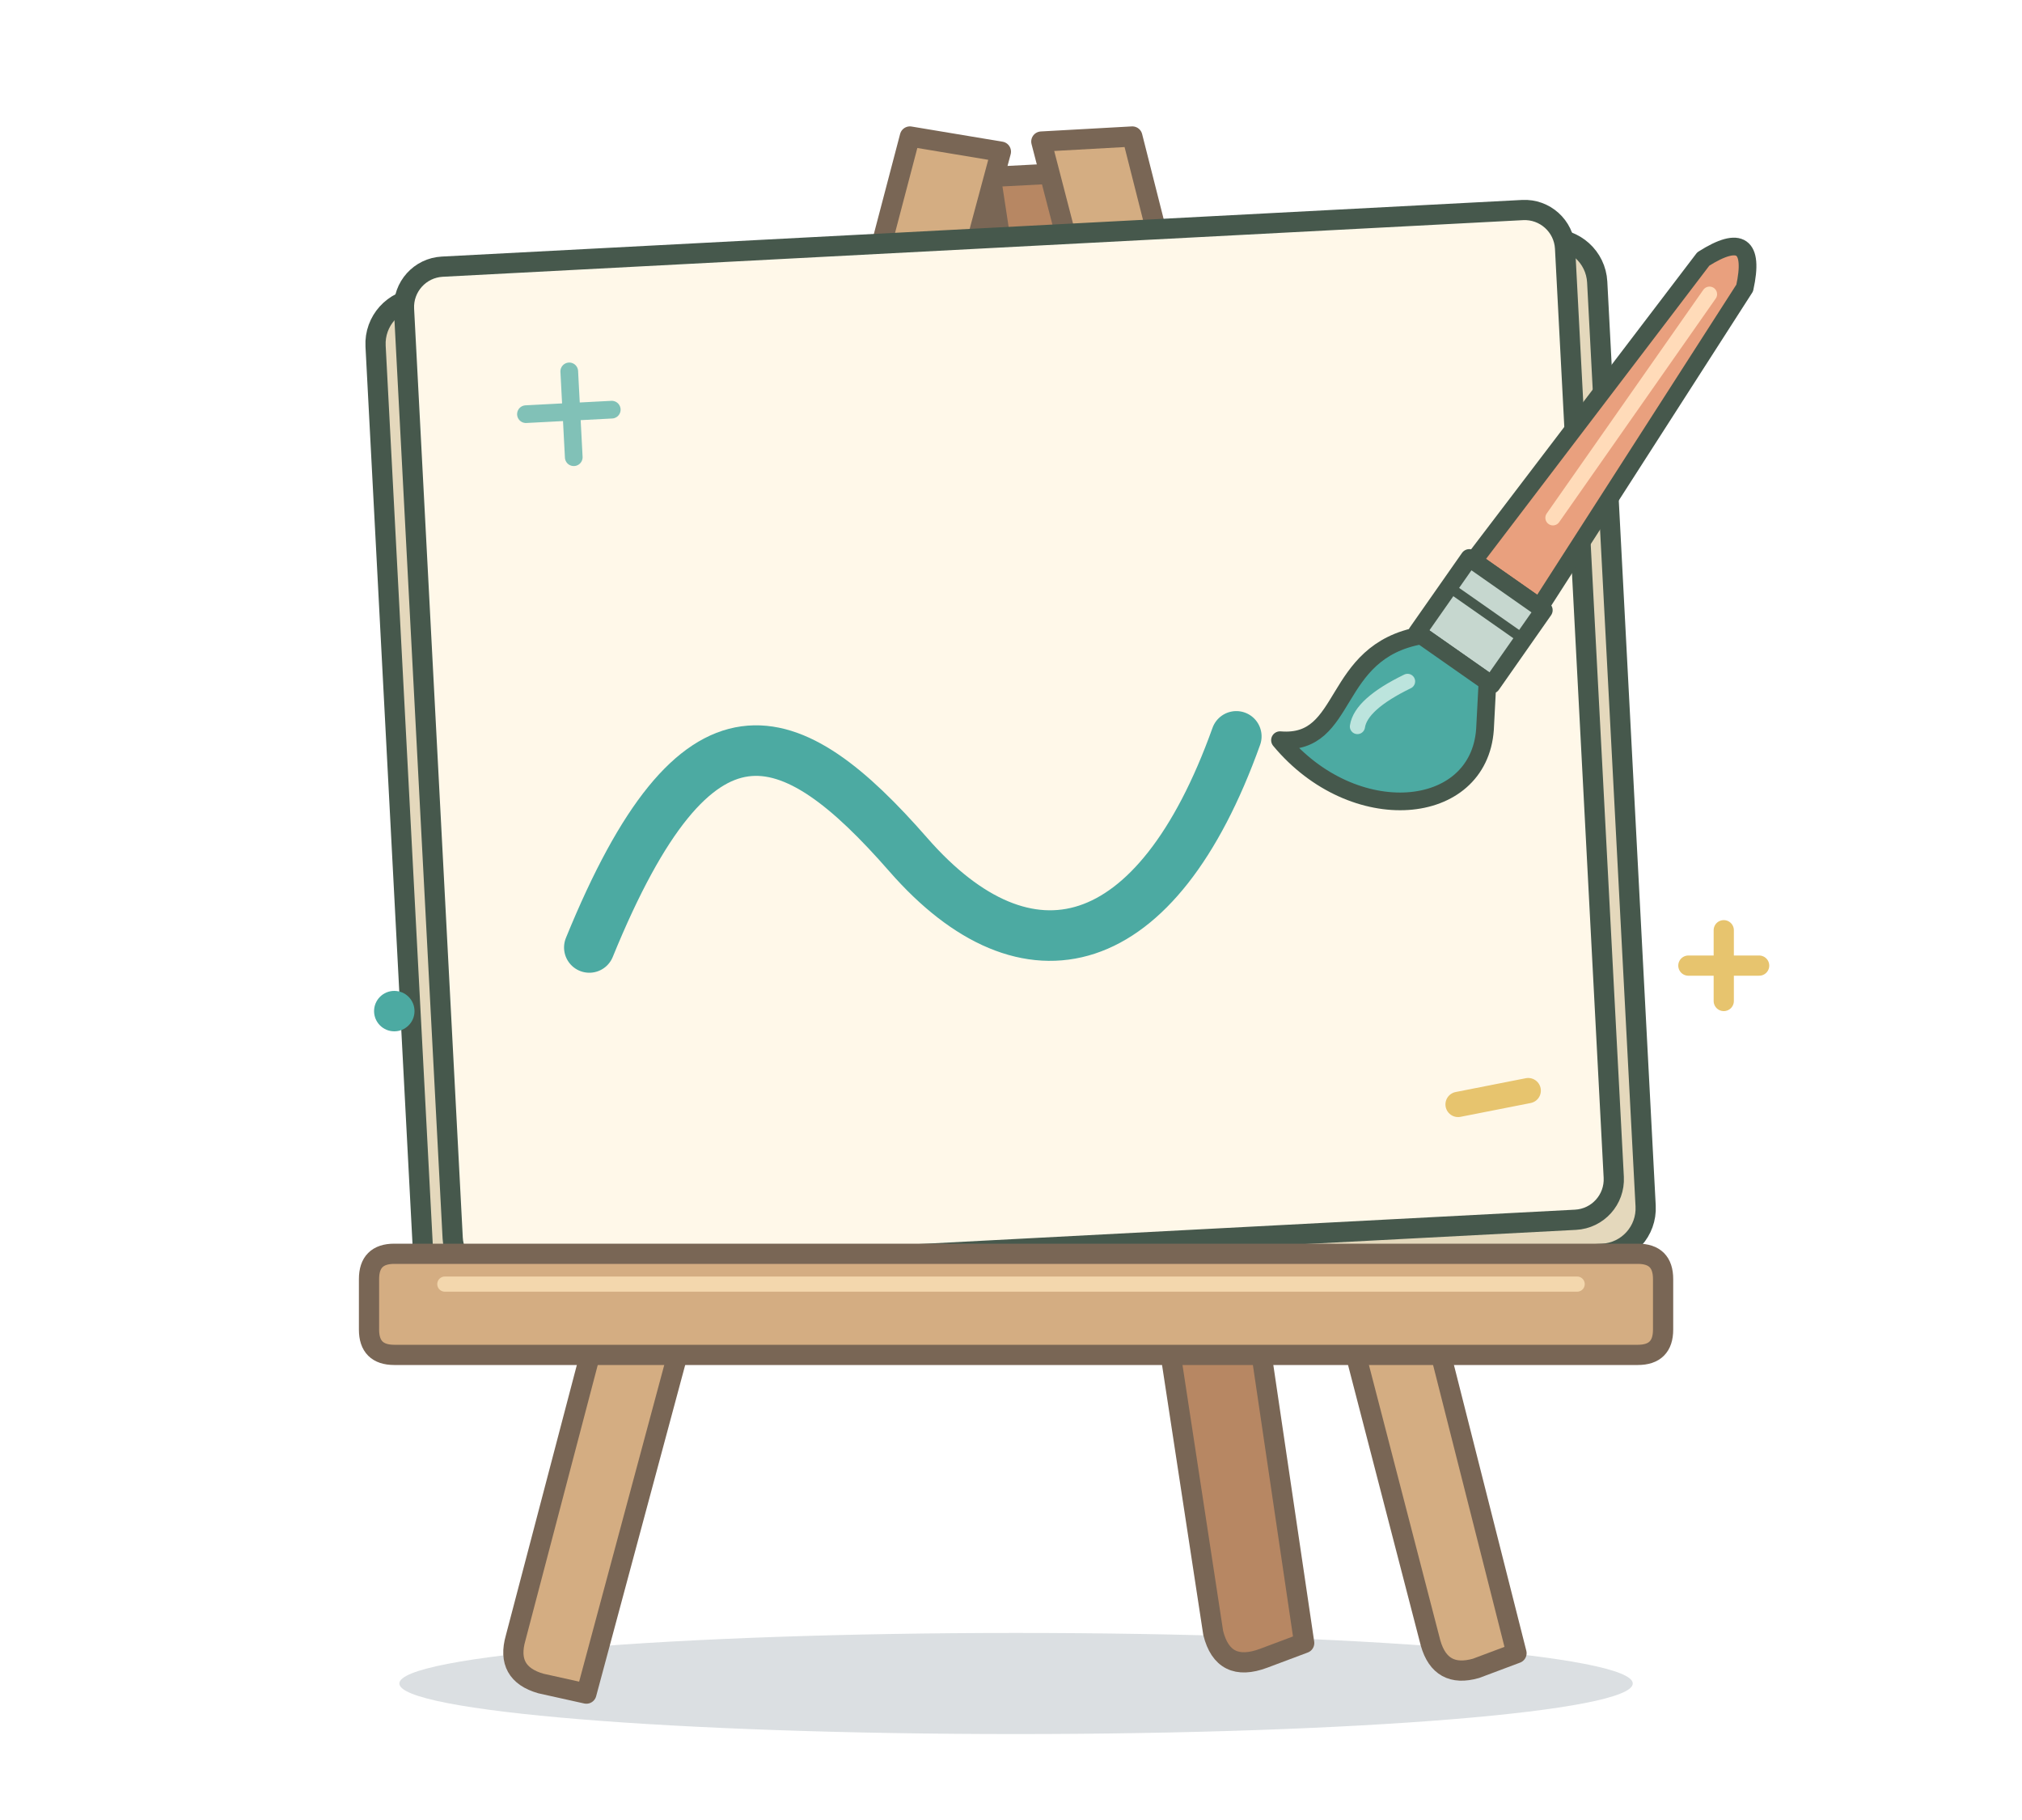
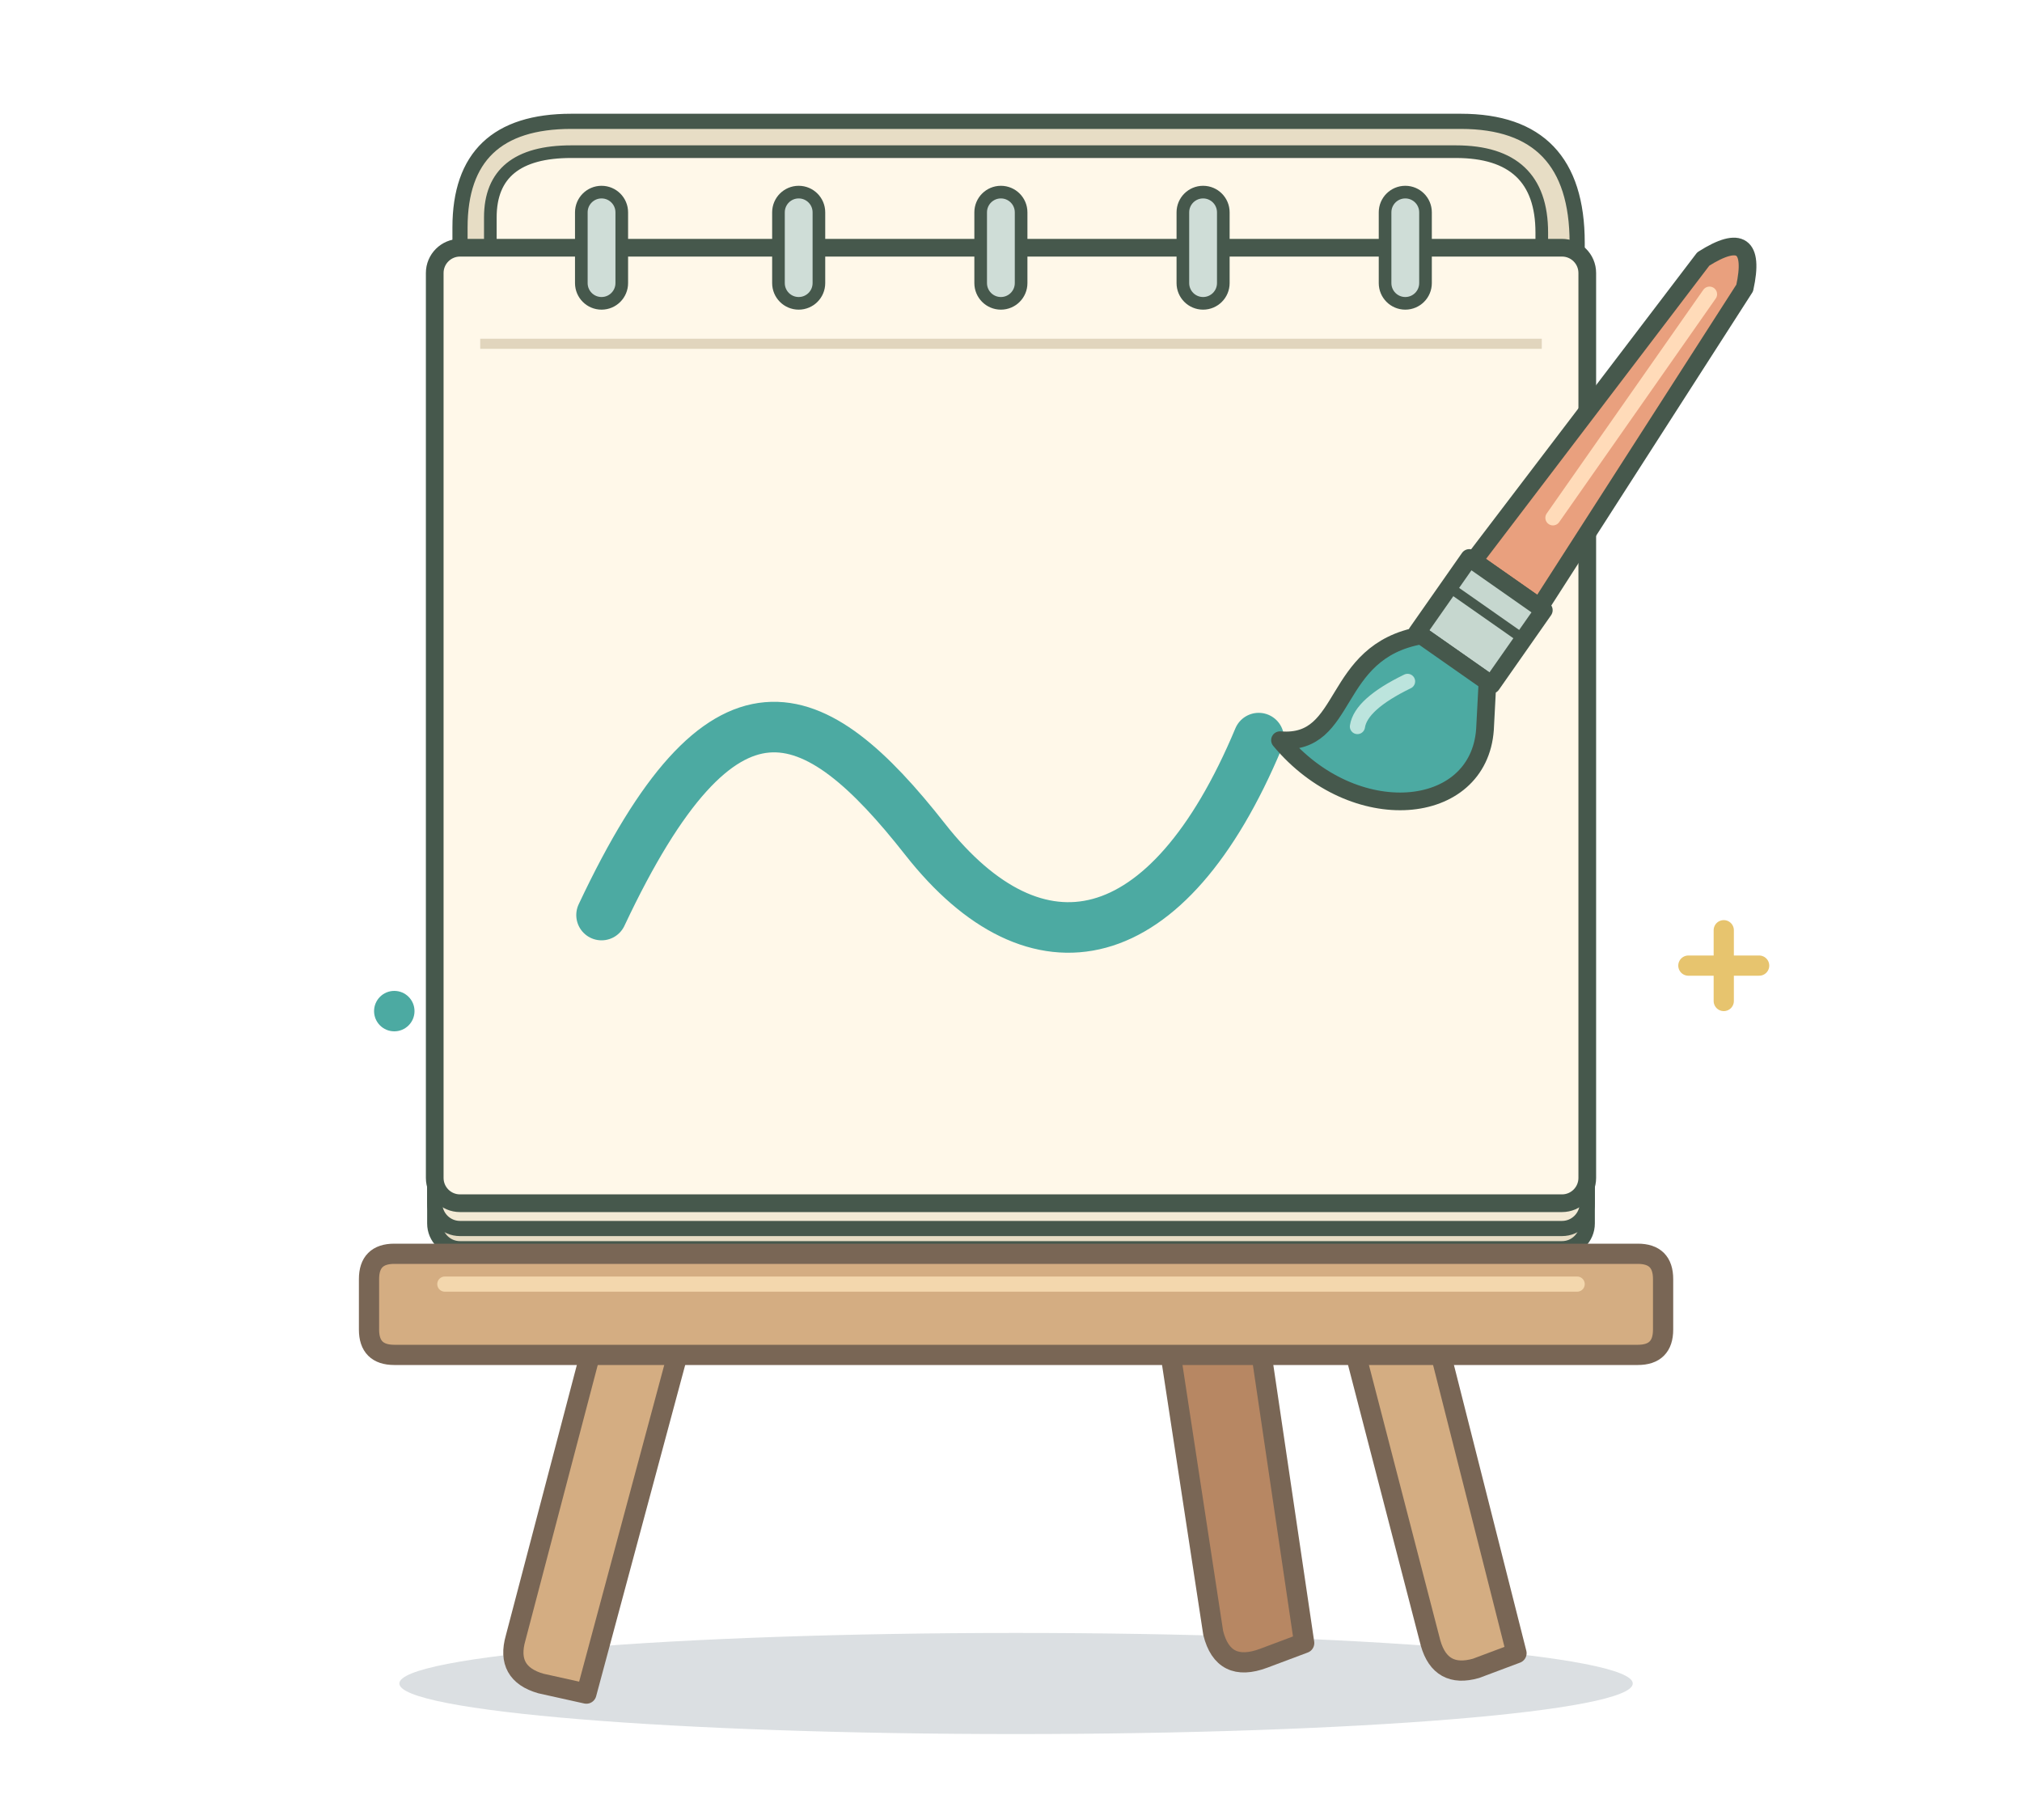
<svg xmlns="http://www.w3.org/2000/svg" width="400" height="360" viewBox="0 0 400 360">
  <ellipse cx="201" cy="333" rx="122" ry="10" fill="#183343" opacity=".16" />
  <g stroke="#796655" stroke-width="4" stroke-linejoin="round">
    <path d="M196 35 240 323q2 8 10 5l8-3-43-291Z" fill="#b78763" />
    <path d="m180 27-78 297q-2 7 5 9l9 2 82-305Z" fill="#d4ad82" />
    <path d="m206 28 77 297q2 7 9 5l8-3-76-300Z" fill="#d4ad82" />
    <path d="m134 238-8 18h150l-7-18Z" fill="#c3936d" />
  </g>
-   <g transform="rotate(-3 200 155)">
-     <rect x="79" y="53" width="242" height="201" rx="9" fill="#e4d8bc" stroke="#46584c" stroke-width="4" />
-     <rect x="85" y="47" width="230" height="200" rx="8" fill="#fff8e9" stroke="#46584c" stroke-width="4" />
-     <path d="M115 183c24-51 42-43 64-15s48 23 66-20" fill="none" stroke="#4caaa2" stroke-width="10" stroke-linecap="round" />
-     <path d="M108 77h17m-8-8v17" stroke="#4caaa2" stroke-width="3.5" stroke-linecap="round" opacity=".7" />
-     <path d="m285 223 14-2" stroke="#e7c46e" stroke-width="5" stroke-linecap="round" />
+   <path d="M91 58V45q0-21 22-21h176q23 0 23 24v17" fill="#e7ddc5" stroke="#46584c" stroke-width="3" />
+   <path d="M97 54V43q0-13 16-13h175q17 0 17 16v15" fill="#fff8e9" stroke="#46584c" stroke-width="2.5" />
+   <rect x="86" y="58" width="228" height="189" rx="5" fill="#e7ddc5" stroke="#46584c" stroke-width="3" />
+   <rect x="86" y="54" width="228" height="189" rx="5" fill="#f3ead5" stroke="#46584c" stroke-width="3" />
+   <rect x="86" y="49" width="228" height="189" rx="5" fill="#fff8e9" stroke="#46584c" stroke-width="3.5" />
+   <path d="M95 68h210" stroke="#e1d5bd" stroke-width="2" />
+   <g fill="#cfddd7" stroke="#46584c" stroke-width="2.5">
+     <rect x="115" y="38" width="8" height="22" rx="4" />
+     <rect x="154" y="38" width="8" height="22" rx="4" />
+     <rect x="194" y="38" width="8" height="22" rx="4" />
+     <rect x="234" y="38" width="8" height="22" rx="4" />
+     <rect x="274" y="38" width="8" height="22" rx="4" />
  </g>
+   <path d="M119 181c24-51 42-43 64-15s48 23 66-20" fill="none" stroke="#4caaa2" stroke-width="10" stroke-linecap="round" />
  <path d="M73 253q0-5 5-5h246q5 0 5 5v10q0 5-5 5H78q-5 0-5-5Z" fill="#d4ad82" stroke="#796655" stroke-width="4" />
  <path d="M88 254h224" stroke="#f3d7ad" stroke-width="3" stroke-linecap="round" />
  <g transform="translate(290 127) rotate(35)" stroke="#46584c" stroke-width="3.5" stroke-linejoin="round" stroke-linecap="round">
    <path d="M-5-89q5-12 10 0l3 75H-8Z" fill="#e9a07e" />
    <path d="M0-84v54" stroke="#ffdbb9" stroke-width="3" />
    <path d="M-9-14H9V4H-9Z" fill="#c6d7cf" />
    <path d="M-9-7H9" fill="none" stroke-width="2" />
    <path d="M-8 4C-21 17-7 30-19 37 3 43 22 27 13 12L8 4Z" fill="#4caaa2" />
    <path d="M-5 13q-5 9-3 13" fill="none" stroke="#bce4dd" stroke-width="3" />
  </g>
  <circle cx="78" cy="200" r="4" fill="#4caaa2" />
  <path d="M334 191h14m-7-7v14" stroke="#e7c46e" stroke-width="4" stroke-linecap="round" />
</svg>
